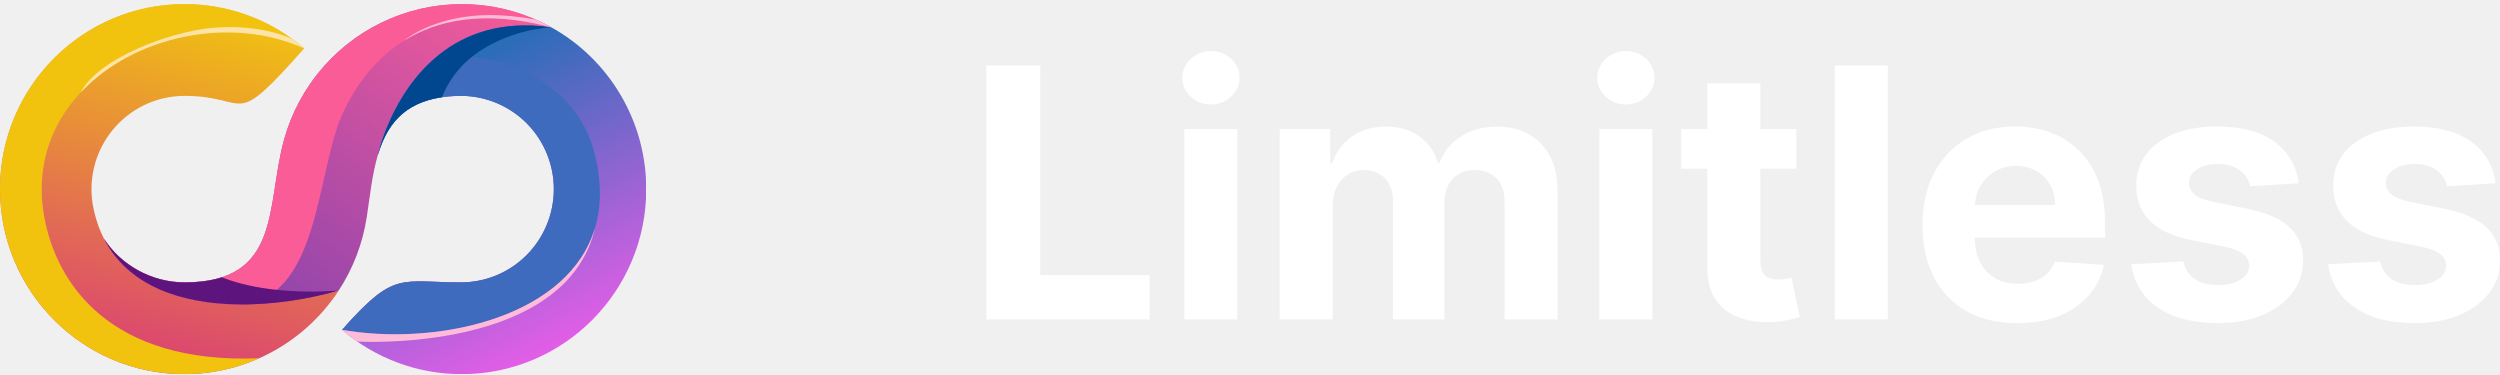
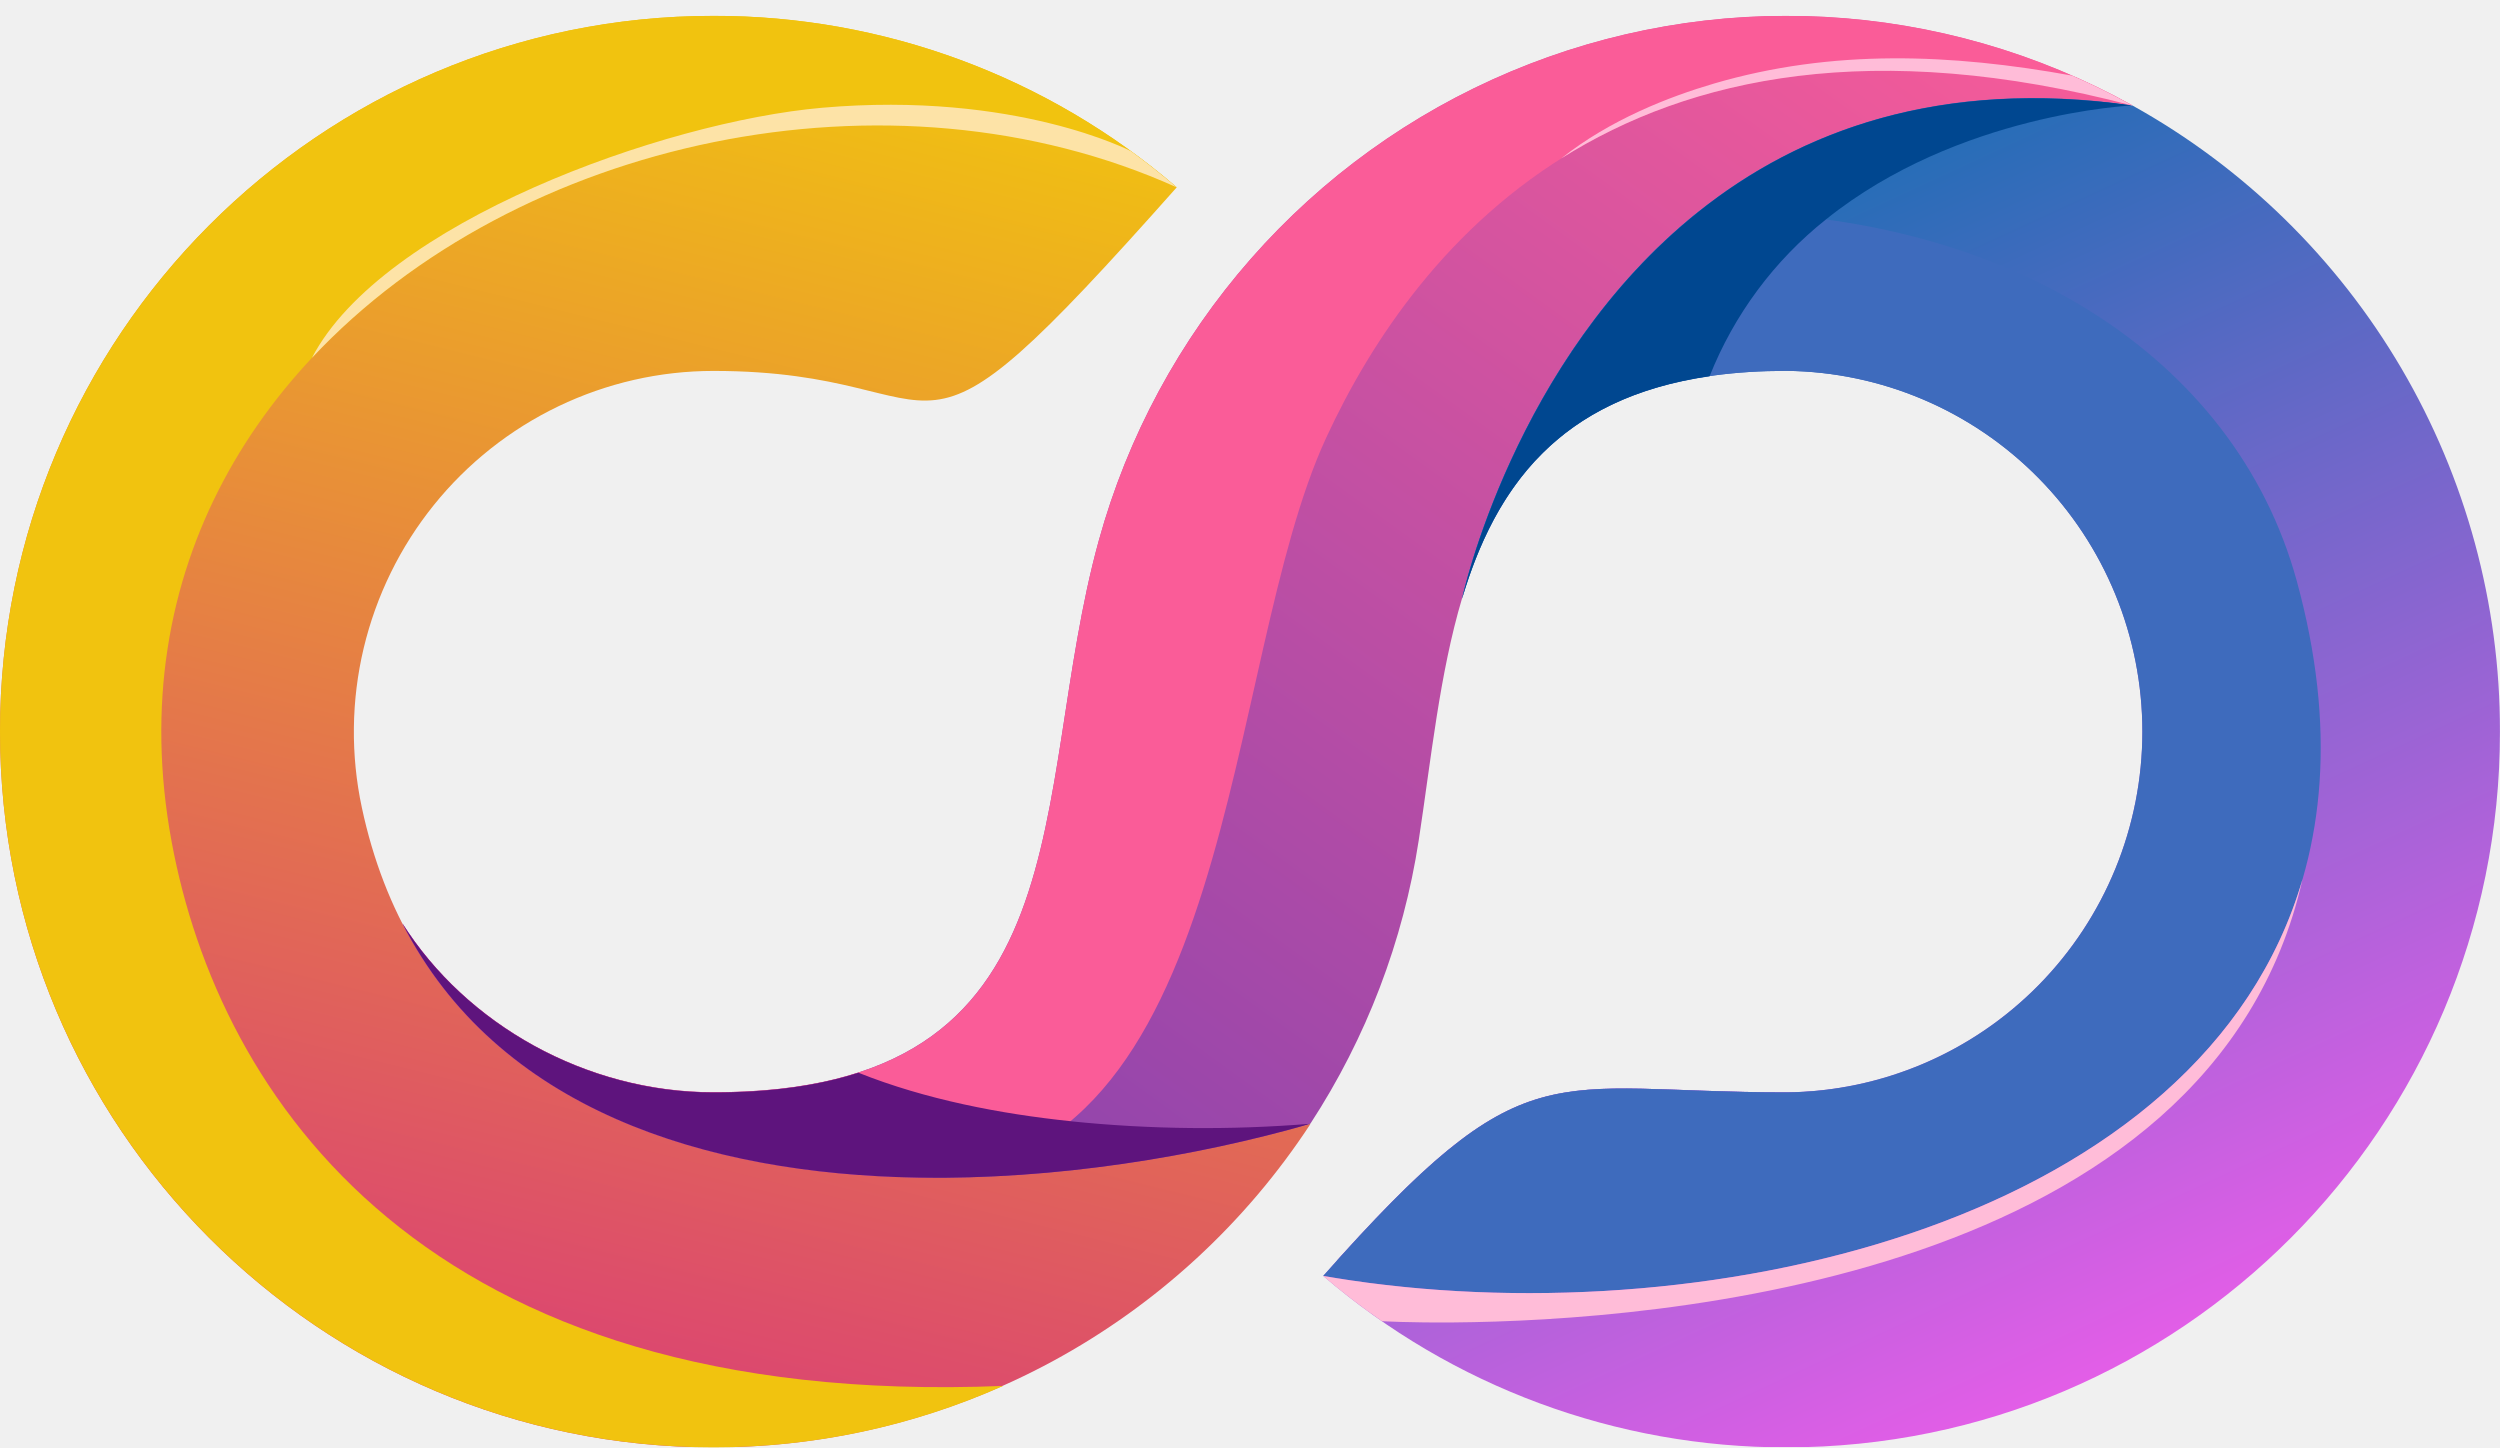
- <svg xmlns="http://www.w3.org/2000/svg" width="147" height="22" viewBox="0 0 147 22" fill="none">
+ <svg xmlns="http://www.w3.org/2000/svg" width="38" height="22" viewBox="0 0 38 22" fill="none">
  <g clip-path="url(#clip0_1_5303)">
    <mask id="mask0_1_5303" style="mask-type:luminance" maskUnits="userSpaceOnUse" x="20" y="1" width="18" height="21">
      <path d="M27.155 5.637C28.595 5.653 29.97 6.237 30.983 7.264C31.996 8.29 32.564 9.676 32.564 11.121C32.564 12.565 31.996 13.951 30.983 14.978C29.97 16.005 28.595 16.589 27.155 16.604C23.492 16.604 23.217 15.896 20.113 19.394C22.074 21.079 24.573 22.004 27.155 22C33.144 22 38 17.129 38 11.12C38.001 9.178 37.483 7.271 36.5 5.597C35.517 3.923 34.106 2.544 32.412 1.603C22.306 0.002 21.106 8.826 22.224 9.094C22.806 7.146 24.005 5.637 27.155 5.637Z" fill="white" />
    </mask>
    <g mask="url(#mask0_1_5303)">
      <path d="M37.999 0H20.113V22H37.999V0Z" fill="url(#paint0_linear_1_5303)" />
    </g>
    <mask id="mask1_1_5303" style="mask-type:luminance" maskUnits="userSpaceOnUse" x="20" y="10" width="16" height="11">
      <path d="M32.525 10.095C32.675 10.888 32.648 11.704 32.448 12.486C32.247 13.267 31.877 13.994 31.364 14.616C30.852 15.237 30.209 15.737 29.481 16.081C28.753 16.425 27.959 16.603 27.155 16.604C23.576 16.604 23.231 15.929 20.32 19.162L21.006 20.082C21.019 20.082 33.322 20.805 34.999 13.36C35.43 11.448 34.356 10.48 32.524 10.095" fill="white" />
    </mask>
    <g mask="url(#mask1_1_5303)">
      <path d="M35.431 10.095H20.32V20.806H35.431V10.095Z" fill="url(#paint1_linear_1_5303)" />
    </g>
    <mask id="mask2_1_5303" style="mask-type:luminance" maskUnits="userSpaceOnUse" x="6" y="0" width="27" height="19">
      <path d="M16.702 8.215C15.627 12.109 16.586 16.602 10.844 16.602C8.902 16.602 7.083 15.565 6.115 14.033C7.092 16.896 10.441 20.675 19.919 17.078C20.768 15.777 21.329 14.308 21.565 12.771C21.753 11.537 21.882 10.239 22.224 9.092C22.224 9.092 24.087 0.427 32.412 1.601C30.977 0.804 29.381 0.345 27.744 0.256C26.107 0.167 24.471 0.452 22.959 1.088C21.447 1.725 20.099 2.697 19.015 3.931C17.931 5.165 17.14 6.63 16.702 8.215Z" fill="white" />
    </mask>
    <g mask="url(#mask2_1_5303)">
      <path d="M32.412 0.241H6.115V20.678H32.412V0.241Z" fill="url(#paint2_linear_1_5303)" />
    </g>
    <mask id="mask3_1_5303" style="mask-type:luminance" maskUnits="userSpaceOnUse" x="0" y="0" width="20" height="22">
      <path d="M19.919 17.081C14.988 18.496 6.881 18.742 5.5 12.275C5.329 11.475 5.339 10.647 5.528 9.852C5.718 9.056 6.082 8.313 6.594 7.677C7.106 7.041 7.754 6.528 8.489 6.175C9.225 5.822 10.029 5.638 10.844 5.638C14.802 5.638 13.539 7.745 17.886 2.848C15.925 1.162 13.427 0.238 10.844 0.241C4.856 0.241 0 5.113 0 11.12C0 17.128 4.856 22 10.844 22C12.645 21.999 14.417 21.548 16.002 20.69C17.586 19.831 18.933 18.591 19.921 17.081" fill="white" />
    </mask>
    <g mask="url(#mask3_1_5303)">
      <path d="M19.919 0.241H0V22H19.919V0.241Z" fill="url(#paint3_linear_1_5303)" />
    </g>
    <path fill-rule="evenodd" clip-rule="evenodd" d="M2.608 12.79C1.081 4.507 11.087 -0.22 17.886 2.846C15.925 1.161 13.427 0.237 10.844 0.241C4.856 0.241 0 5.113 0 11.12C0 17.128 4.856 22 10.844 22C12.361 22.002 13.862 21.684 15.248 21.066C6.439 21.425 3.319 16.648 2.608 12.79Z" fill="#F1C30F" />
    <path fill-rule="evenodd" clip-rule="evenodd" d="M13.951 17.899C18.833 17.747 18.565 10.106 20.157 6.656C21.529 3.684 24.84 -0.386 32.412 1.603C30.977 0.807 29.382 0.347 27.745 0.258C26.107 0.169 24.471 0.453 22.96 1.09C21.448 1.726 20.099 2.698 19.015 3.932C17.931 5.166 17.14 6.63 16.702 8.215C15.627 12.109 16.586 16.602 10.844 16.602C8.902 16.602 7.083 15.565 6.115 14.033C7.556 16.855 10.706 17.842 13.951 17.897" fill="#FA5C98" />
    <path fill-rule="evenodd" clip-rule="evenodd" d="M27.155 5.637C28.595 5.653 29.97 6.237 30.983 7.264C31.996 8.29 32.564 9.676 32.564 11.121C32.564 12.565 31.996 13.951 30.983 14.978C29.97 16.005 28.595 16.589 27.155 16.604C23.492 16.604 23.217 15.896 20.113 19.394C27.057 20.605 37.342 17.705 34.911 8.831C33.969 5.393 30.453 3.166 25.817 3.218C23.006 5.461 22.224 9.094 22.224 9.094C22.806 7.146 24.005 5.637 27.155 5.637Z" fill="#3E6BBD" />
    <path fill-rule="evenodd" clip-rule="evenodd" d="M27.755 3.335C29.767 1.718 32.412 1.603 32.412 1.603C29.478 1.189 27.347 1.998 25.817 3.22C23.006 5.463 22.224 9.097 22.224 9.097C22.728 7.41 23.694 6.053 25.986 5.719C26.358 4.783 26.967 3.961 27.755 3.335Z" fill="#004790" />
    <path fill-rule="evenodd" clip-rule="evenodd" d="M16.271 17.042C15.215 16.932 14.07 16.714 13.047 16.305C12.45 16.498 11.726 16.605 10.846 16.605C8.903 16.605 7.084 15.568 6.116 14.036C7.557 16.858 10.707 17.845 13.952 17.9C16.047 17.934 18.181 17.58 19.92 17.081C18.706 17.18 17.485 17.168 16.272 17.043" fill="#5E147D" />
    <path fill-rule="evenodd" clip-rule="evenodd" d="M17.197 2.301C17.197 2.301 15.443 1.38 12.495 1.638C10.083 1.85 5.808 3.39 4.741 5.44C7.853 2.118 13.528 0.881 17.886 2.848C17.663 2.657 17.433 2.475 17.195 2.301" fill="#FDE3A7" />
    <path fill-rule="evenodd" clip-rule="evenodd" d="M31.5 1.15C29.659 0.816 27.854 0.742 26.053 1.27C25.374 1.469 24.471 1.819 23.731 2.408C25.691 1.173 28.475 0.569 32.412 1.604C32.117 1.439 31.813 1.288 31.5 1.151" fill="#FFBCD8" />
    <path fill-rule="evenodd" clip-rule="evenodd" d="M22.101 20.101C25.153 20.075 33.625 19.448 34.999 13.361C33.491 18.545 26.095 20.28 20.541 19.463C20.397 19.442 20.253 19.418 20.111 19.394C20.397 19.639 20.696 19.869 21.006 20.082C21.006 20.082 21.42 20.107 22.1 20.101" fill="#FFBCD8" />
  </g>
-   <g clip-path="url(#clip1_1_5303)">
-     <path d="M58 18.781V3.853H61.169V16.179H67.596V18.781H58Z" fill="white" />
-     <path d="M71.203 6.142C70.762 6.15 70.335 5.985 70.014 5.683C69.858 5.542 69.734 5.371 69.649 5.18C69.564 4.988 69.52 4.781 69.52 4.572C69.52 4.363 69.565 4.156 69.651 3.965C69.736 3.774 69.861 3.603 70.017 3.463C70.341 3.166 70.765 3.001 71.204 3C71.644 2.999 72.069 3.163 72.393 3.459C72.548 3.6 72.673 3.771 72.758 3.962C72.843 4.153 72.887 4.36 72.887 4.569C72.887 4.778 72.843 4.985 72.758 5.176C72.673 5.367 72.548 5.538 72.393 5.679C72.073 5.984 71.646 6.15 71.203 6.142ZM69.637 18.781V7.588H72.753V18.781H69.637Z" fill="white" />
-     <path d="M75.243 18.781V7.588H78.215V9.562H78.347C78.56 8.934 78.971 8.39 79.517 8.011C80.064 7.631 80.719 7.442 81.482 7.442C82.253 7.442 82.909 7.633 83.451 8.014C83.987 8.386 84.371 8.936 84.535 9.566H84.652C84.881 8.926 85.321 8.382 85.9 8.024C86.503 7.638 87.217 7.445 88.041 7.444C89.09 7.444 89.943 7.776 90.599 8.44C91.256 9.103 91.584 10.042 91.584 11.257V18.781H88.469V11.864C88.469 11.242 88.303 10.775 87.971 10.465C87.639 10.154 87.225 9.998 86.727 9.998C86.161 9.998 85.719 10.176 85.402 10.533C85.085 10.891 84.927 11.361 84.928 11.944V18.781H81.904V11.799C81.904 11.249 81.746 10.812 81.429 10.486C81.113 10.161 80.7 9.998 80.189 9.998C79.859 9.993 79.535 10.083 79.256 10.257C78.978 10.434 78.753 10.684 78.605 10.978C78.437 11.314 78.354 11.686 78.363 12.061V18.781H75.243Z" fill="white" />
-     <path d="M95.605 6.142C95.164 6.15 94.736 5.986 94.416 5.683C94.26 5.543 94.135 5.371 94.049 5.18C93.964 4.989 93.92 4.782 93.92 4.573C93.92 4.364 93.964 4.157 94.049 3.965C94.135 3.774 94.26 3.603 94.416 3.463C94.739 3.166 95.163 3.001 95.603 3C96.043 2.999 96.467 3.163 96.791 3.459C96.947 3.6 97.071 3.771 97.156 3.962C97.241 4.153 97.285 4.36 97.285 4.569C97.285 4.778 97.241 4.985 97.156 5.176C97.071 5.367 96.947 5.538 96.791 5.679C96.473 5.983 96.046 6.149 95.605 6.142ZM94.039 18.781V7.588H97.156V18.781H94.039Z" fill="white" />
-     <path d="M105.625 7.588V9.92H98.855V7.588H105.625ZM100.392 4.903H103.508V15.341C103.508 15.628 103.552 15.85 103.64 16.008C103.72 16.159 103.851 16.276 104.01 16.34C104.186 16.406 104.374 16.438 104.562 16.435C104.709 16.434 104.857 16.421 105.002 16.394C105.148 16.368 105.26 16.347 105.34 16.332L105.831 18.643C105.675 18.692 105.456 18.749 105.172 18.814C104.833 18.887 104.488 18.927 104.141 18.934C103.389 18.964 102.731 18.864 102.168 18.636C101.628 18.428 101.168 18.056 100.853 17.574C100.54 17.092 100.387 16.485 100.392 15.752V4.903Z" fill="white" />
-     <path d="M111.004 3.853V18.781H107.888V3.853H111.004Z" fill="white" />
-     <path d="M118.616 19C117.459 19 116.466 18.766 115.635 18.297C114.81 17.835 114.142 17.14 113.714 16.3C113.265 15.437 113.041 14.415 113.041 13.234C113.041 12.083 113.265 11.072 113.714 10.202C114.138 9.358 114.796 8.652 115.611 8.168C116.428 7.683 117.388 7.44 118.491 7.439C119.198 7.432 119.901 7.551 120.567 7.79C121.197 8.019 121.771 8.381 122.249 8.851C122.75 9.353 123.134 9.959 123.373 10.626C123.642 11.338 123.776 12.17 123.776 13.122V13.975H114.283V12.054H120.841C120.849 11.639 120.748 11.229 120.548 10.865C120.358 10.526 120.079 10.245 119.739 10.052C119.374 9.85 118.961 9.749 118.543 9.757C118.103 9.75 117.67 9.863 117.29 10.084C116.934 10.293 116.64 10.592 116.437 10.951C116.231 11.32 116.123 11.735 116.123 12.158V13.987C116.123 14.541 116.227 15.02 116.434 15.423C116.629 15.814 116.935 16.139 117.315 16.356C117.695 16.575 118.147 16.684 118.67 16.684C118.992 16.688 119.312 16.638 119.618 16.539C119.894 16.449 120.146 16.299 120.357 16.101C120.566 15.902 120.726 15.657 120.825 15.387L123.71 15.576C123.574 16.245 123.264 16.867 122.812 17.381C122.335 17.911 121.738 18.321 121.071 18.576C120.361 18.859 119.543 19 118.616 19Z" fill="white" />
-     <path d="M135.165 10.778L132.31 10.953C132.261 10.711 132.153 10.484 131.995 10.293C131.824 10.089 131.607 9.927 131.362 9.821C131.068 9.695 130.749 9.634 130.429 9.642C129.946 9.642 129.539 9.743 129.209 9.944C128.88 10.146 128.714 10.415 128.712 10.75C128.711 10.88 128.739 11.008 128.795 11.126C128.851 11.243 128.933 11.347 129.034 11.428C129.248 11.613 129.616 11.761 130.139 11.873L132.172 12.278C133.264 12.502 134.079 12.862 134.616 13.357C135.153 13.852 135.421 14.503 135.421 15.311C135.433 16.009 135.205 16.691 134.774 17.242C134.342 17.796 133.751 18.227 133.002 18.536C132.253 18.844 131.391 18.999 130.415 18.999C128.927 18.999 127.742 18.689 126.861 18.07C125.98 17.45 125.464 16.606 125.314 15.537L128.38 15.376C128.473 15.828 128.697 16.172 129.054 16.408C129.41 16.643 129.866 16.761 130.422 16.761C130.969 16.761 131.41 16.655 131.743 16.444C132.077 16.233 132.247 15.959 132.252 15.624C132.251 15.488 132.218 15.354 132.156 15.233C132.094 15.113 132.004 15.008 131.894 14.928C131.659 14.748 131.298 14.608 130.81 14.509L128.863 14.122C127.765 13.904 126.949 13.525 126.414 12.985C125.879 12.446 125.612 11.758 125.613 10.922C125.613 10.202 125.809 9.583 126.202 9.064C126.595 8.545 127.149 8.144 127.863 7.861C128.578 7.579 129.416 7.438 130.377 7.438C131.798 7.438 132.916 7.737 133.734 8.334C134.551 8.932 135.028 9.747 135.165 10.778Z" fill="white" />
-     <path d="M146.743 10.778L143.889 10.953C143.84 10.711 143.732 10.484 143.574 10.293C143.403 10.089 143.186 9.927 142.941 9.821C142.647 9.695 142.328 9.634 142.008 9.642C141.524 9.642 141.118 9.743 140.789 9.944C140.459 10.146 140.294 10.414 140.291 10.75C140.29 10.88 140.319 11.008 140.374 11.126C140.43 11.243 140.512 11.347 140.613 11.428C140.828 11.613 141.196 11.761 141.718 11.873L143.751 12.278C144.844 12.502 145.659 12.862 146.195 13.357C146.732 13.852 147 14.503 147 15.311C147.012 16.009 146.783 16.691 146.352 17.242C145.92 17.796 145.33 18.227 144.581 18.536C143.832 18.844 142.97 18.999 141.994 18.999C140.503 18.999 139.319 18.689 138.44 18.07C137.562 17.45 137.046 16.606 136.892 15.537L139.959 15.376C139.995 15.585 140.073 15.784 140.189 15.961C140.304 16.139 140.455 16.291 140.632 16.408C140.989 16.643 141.445 16.761 142.001 16.761C142.547 16.761 142.988 16.655 143.323 16.444C143.657 16.233 143.827 15.959 143.831 15.624C143.83 15.488 143.797 15.354 143.735 15.233C143.673 15.112 143.583 15.008 143.472 14.928C143.238 14.748 142.876 14.608 142.388 14.509L140.442 14.122C139.344 13.904 138.528 13.525 137.993 12.985C137.459 12.446 137.192 11.758 137.192 10.922C137.192 10.202 137.388 9.583 137.781 9.064C138.174 8.545 138.729 8.144 139.444 7.862C140.159 7.58 140.998 7.439 141.959 7.439C143.379 7.439 144.497 7.738 145.314 8.336C146.131 8.934 146.608 9.748 146.743 10.778Z" fill="white" />
-   </g>
  <defs>
    <linearGradient id="paint0_linear_1_5303" x1="24.233" y1="0.504" x2="34.289" y2="22.246" gradientUnits="userSpaceOnUse">
      <stop stop-color="#0070AD" />
      <stop offset="1" stop-color="#FA5CED" />
    </linearGradient>
    <linearGradient id="paint1_linear_1_5303" x1="21.572" y1="1.735" x2="31.628" y2="23.477" gradientUnits="userSpaceOnUse">
      <stop stop-color="#0070AD" />
      <stop offset="1" stop-color="#FA5CED" />
    </linearGradient>
    <linearGradient id="paint2_linear_1_5303" x1="28.517" y1="-2.436" x2="14.182" y2="17.413" gradientUnits="userSpaceOnUse">
      <stop stop-color="#FA5C98" />
      <stop offset="1" stop-color="#8E44AD" />
    </linearGradient>
    <linearGradient id="paint3_linear_1_5303" x1="12.648" y1="0.202" x2="7.236" y2="22.041" gradientUnits="userSpaceOnUse">
      <stop stop-color="#F1C40F" />
      <stop offset="1" stop-color="#DA3C78" />
    </linearGradient>
    <clipPath id="clip0_1_5303">
      <rect width="38" height="22" fill="white" />
    </clipPath>
    <clipPath id="clip1_1_5303">
      <rect width="89" height="16" fill="white" transform="translate(58 3)" />
    </clipPath>
  </defs>
</svg>
